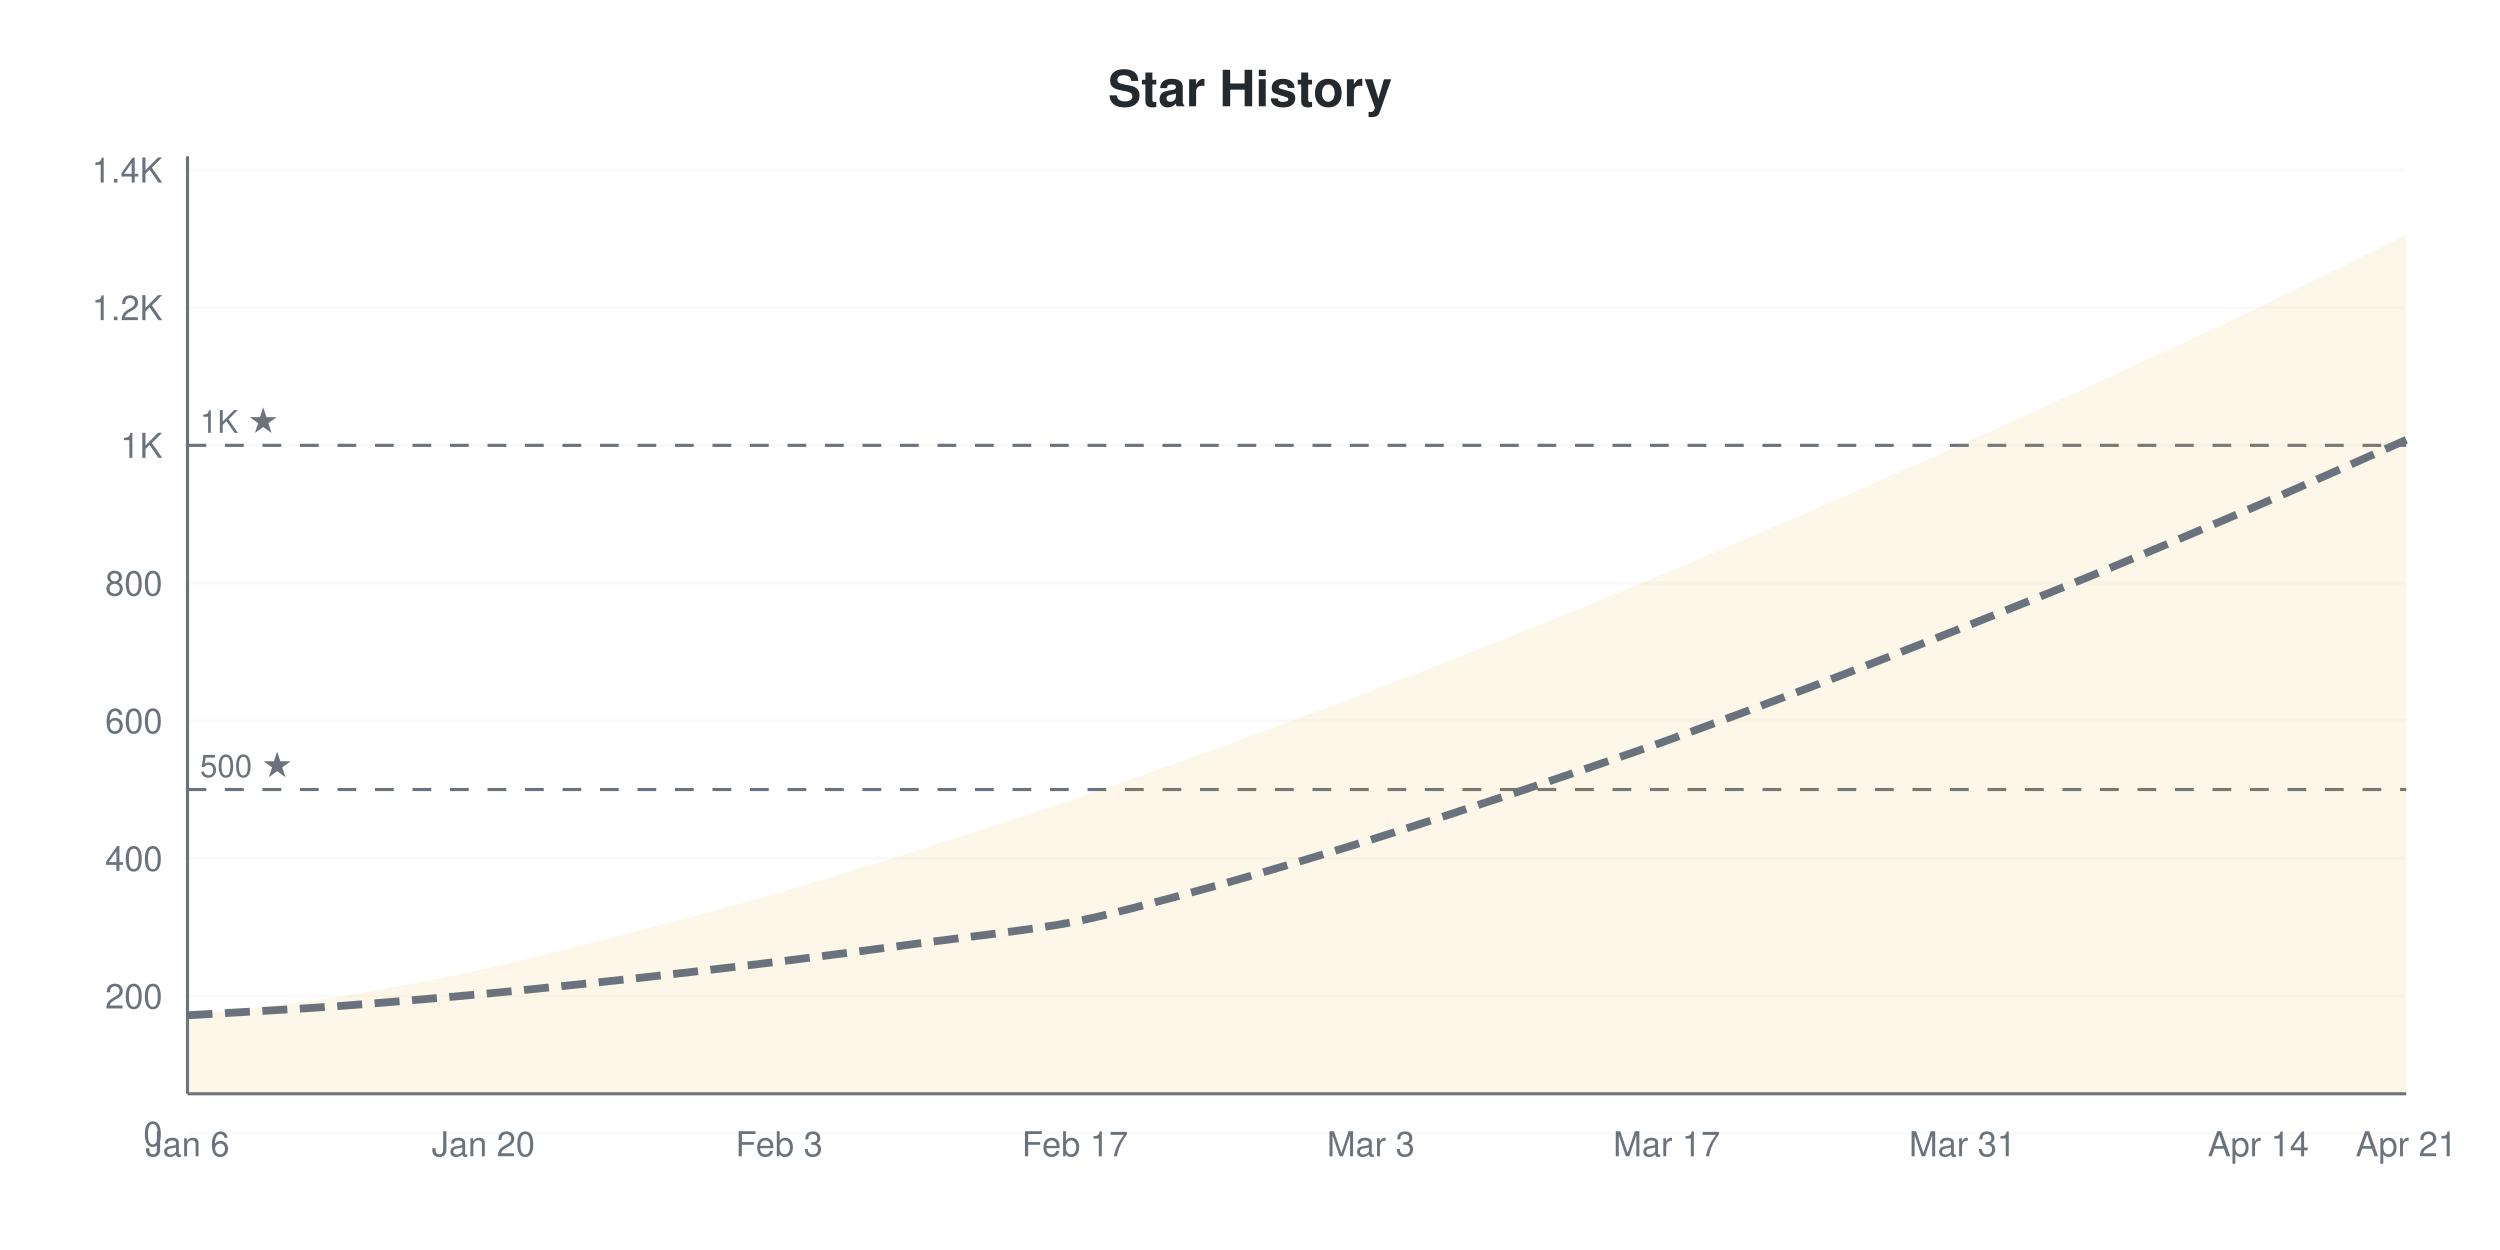
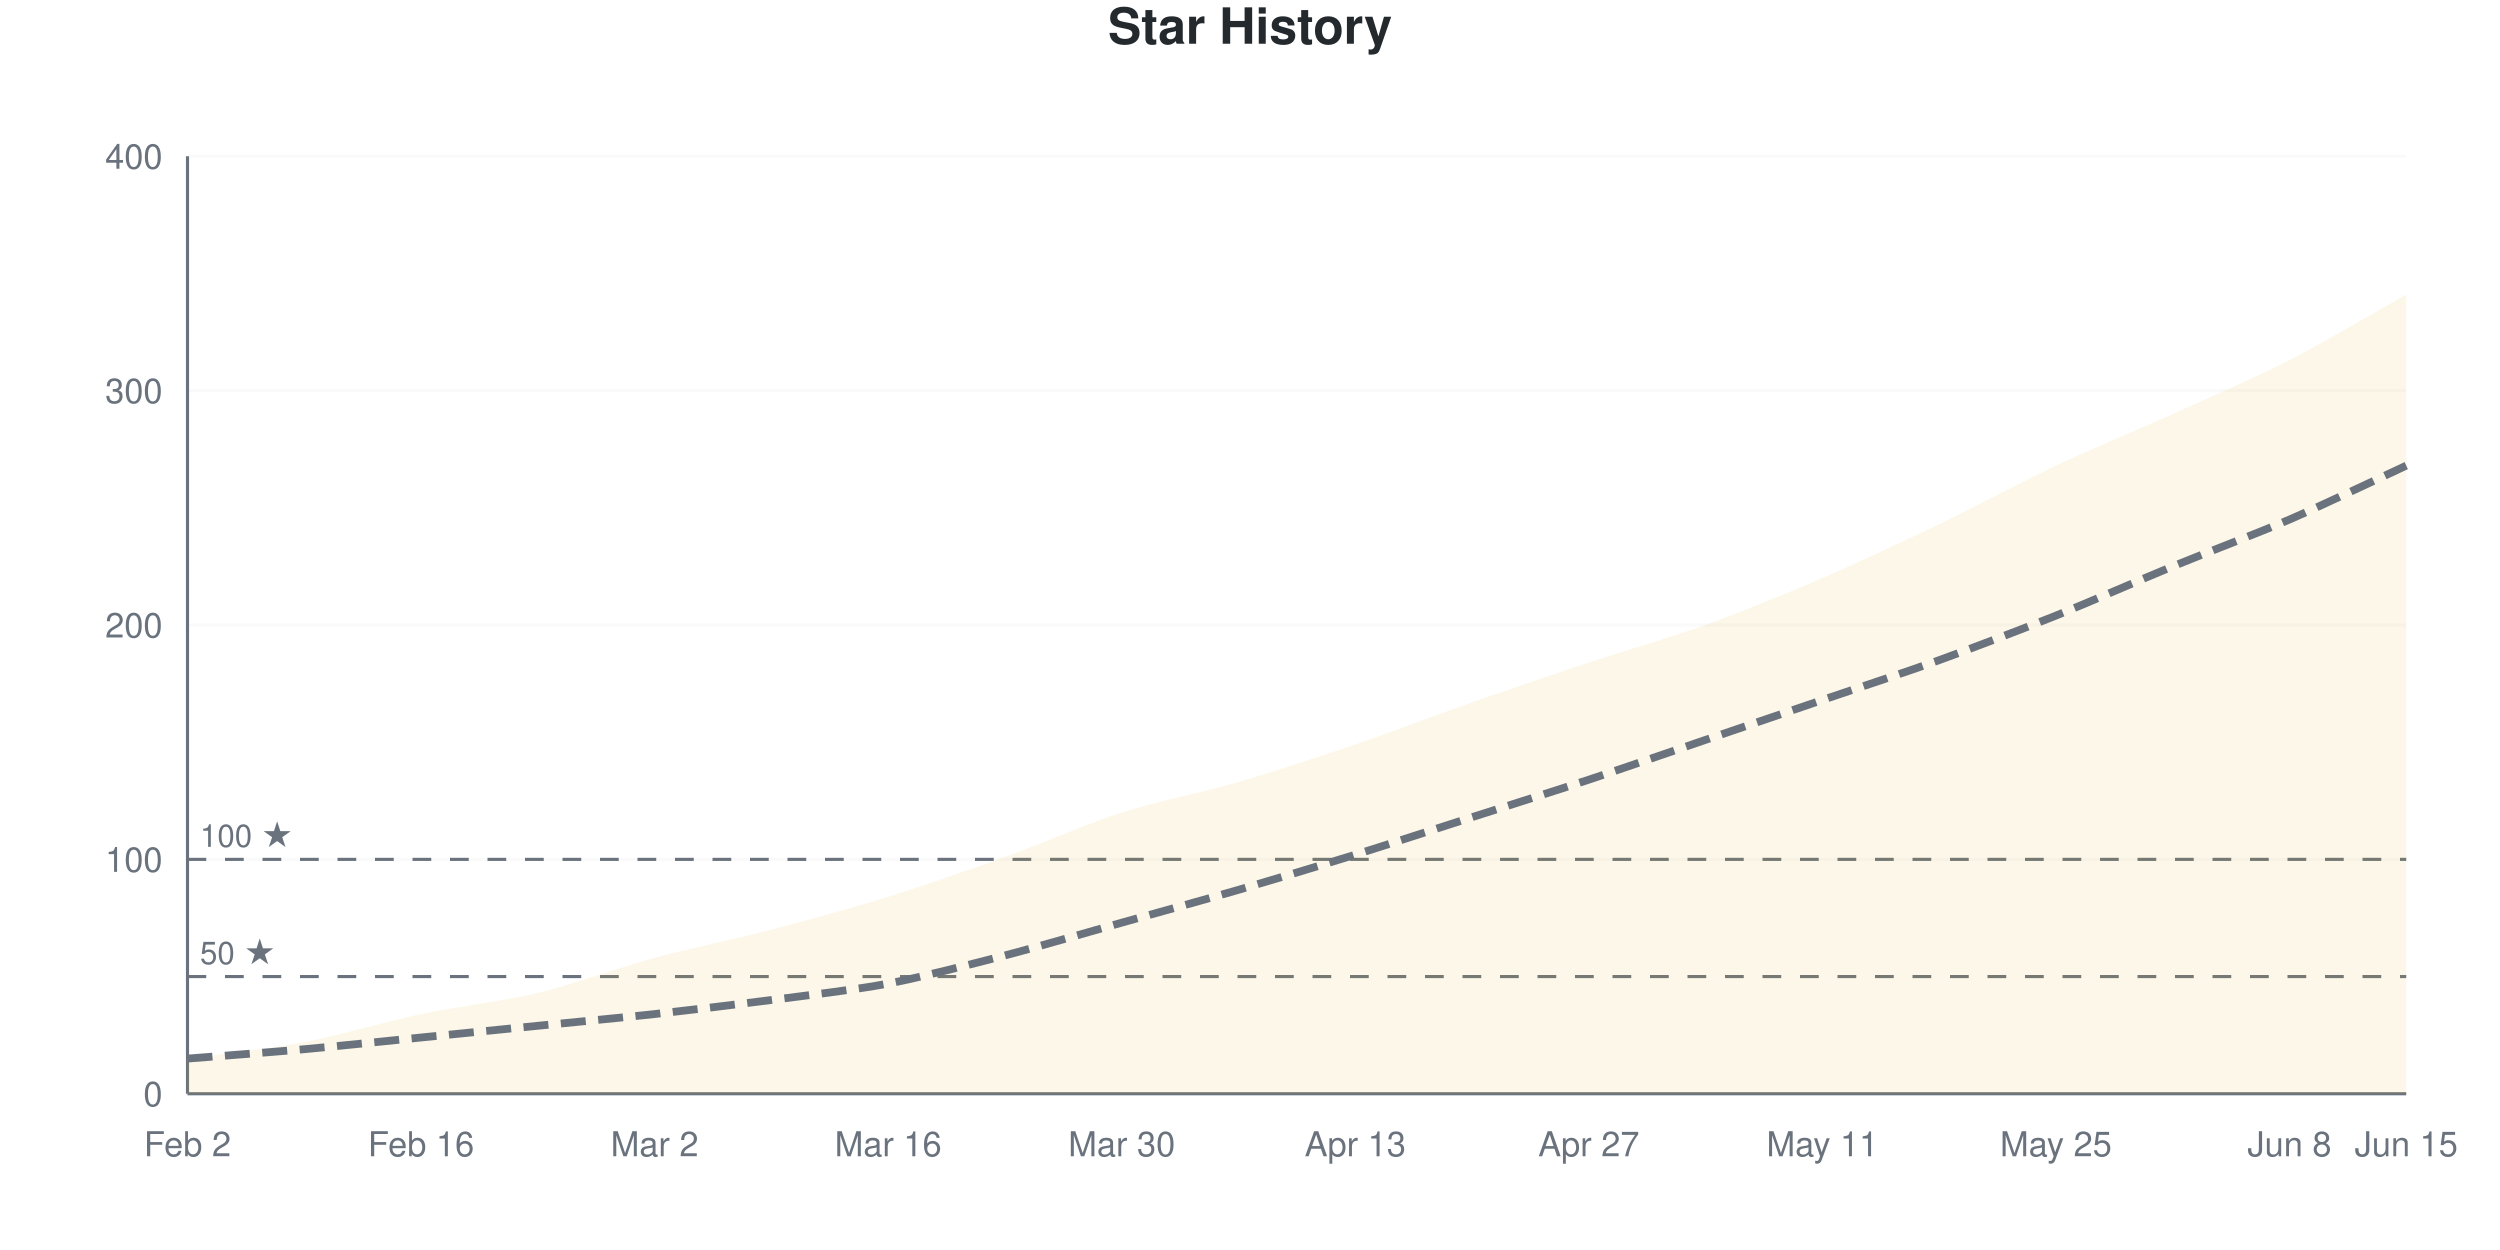
<svg xmlns="http://www.w3.org/2000/svg" viewBox="0 0 800 400" width="800" height="400">
  <style>
    @keyframes drawLine {
      to { stroke-dashoffset: 0; }
    }
    @keyframes fadeInPoint {
      from { opacity: 0; }
      to { opacity: 1; }
    }
    .data-line-0 {
-       stroke-dasharray: 1172;
-       stroke-dashoffset: 1172;
+       stroke-dasharray: 1149;
+       stroke-dashoffset: 1149;
      animation: drawLine 2s ease-out forwards;
    }
    .data-point {
      opacity: 0;
      animation: fadeInPoint 0.5s ease-out forwards;
    }
    .chart-bg { fill: #fff; }
    .chart-text { fill: #24292e; }
    .chart-muted { fill: #6a737d; }
    .chart-grid { stroke: #eee; }
    .chart-axis { stroke: #6a737d; }
    @media (prefers-color-scheme: dark) {
      .chart-bg { fill: #0d1117; }
      .chart-text { fill: #e6edf3; }
      .chart-muted { fill: #8b949e; }
      .chart-grid { stroke: #21262d; }
      .chart-axis { stroke: #8b949e; }
    }
  </style>
  <rect width="800" height="400" class="chart-bg" />
-   <text x="400" y="34" text-anchor="middle" class="chart-text" font-size="16" font-weight="bold" font-family="-apple-system, BlinkMacSystemFont, 'Segoe UI', Helvetica, Arial, sans-serif">Star History</text>
+   <text x="400" y="14" text-anchor="middle" class="chart-text" font-size="16" font-weight="bold" font-family="-apple-system, BlinkMacSystemFont, 'Segoe UI', Helvetica, Arial, sans-serif">Star History</text>
  <g class="grid">
-     <line x1="60" y1="362.775" x2="770" y2="362.775" class="chart-grid" stroke-opacity="0.3" />
-     <text x="52" y="366.775" text-anchor="end" class="chart-muted" font-size="11" font-family="-apple-system, BlinkMacSystemFont, 'Segoe UI', Helvetica, Arial, sans-serif">0</text>
-     <line x1="60" y1="318.722" x2="770" y2="318.722" class="chart-grid" stroke-opacity="0.3" />
-     <text x="52" y="322.722" text-anchor="end" class="chart-muted" font-size="11" font-family="-apple-system, BlinkMacSystemFont, 'Segoe UI', Helvetica, Arial, sans-serif">200</text>
-     <line x1="60" y1="274.67" x2="770" y2="274.67" class="chart-grid" stroke-opacity="0.3" />
-     <text x="52" y="278.67" text-anchor="end" class="chart-muted" font-size="11" font-family="-apple-system, BlinkMacSystemFont, 'Segoe UI', Helvetica, Arial, sans-serif">400</text>
-     <line x1="60" y1="230.617" x2="770" y2="230.617" class="chart-grid" stroke-opacity="0.3" />
-     <text x="52" y="234.617" text-anchor="end" class="chart-muted" font-size="11" font-family="-apple-system, BlinkMacSystemFont, 'Segoe UI', Helvetica, Arial, sans-serif">600</text>
-     <line x1="60" y1="186.564" x2="770" y2="186.564" class="chart-grid" stroke-opacity="0.3" />
-     <text x="52" y="190.564" text-anchor="end" class="chart-muted" font-size="11" font-family="-apple-system, BlinkMacSystemFont, 'Segoe UI', Helvetica, Arial, sans-serif">800</text>
-     <line x1="60" y1="142.511" x2="770" y2="142.511" class="chart-grid" stroke-opacity="0.3" />
-     <text x="52" y="146.511" text-anchor="end" class="chart-muted" font-size="11" font-family="-apple-system, BlinkMacSystemFont, 'Segoe UI', Helvetica, Arial, sans-serif">1K</text>
-     <line x1="60" y1="98.458" x2="770" y2="98.458" class="chart-grid" stroke-opacity="0.3" />
-     <text x="52" y="102.458" text-anchor="end" class="chart-muted" font-size="11" font-family="-apple-system, BlinkMacSystemFont, 'Segoe UI', Helvetica, Arial, sans-serif">1.2K</text>
-     <line x1="60" y1="54.405" x2="770" y2="54.405" class="chart-grid" stroke-opacity="0.3" />
-     <text x="52" y="58.405" text-anchor="end" class="chart-muted" font-size="11" font-family="-apple-system, BlinkMacSystemFont, 'Segoe UI', Helvetica, Arial, sans-serif">1.4K</text>
+     <line x1="60" y1="350" x2="770" y2="350" class="chart-grid" stroke-opacity="0.3" />
+     <text x="52" y="354" text-anchor="end" class="chart-muted" font-size="11" font-family="-apple-system, BlinkMacSystemFont, 'Segoe UI', Helvetica, Arial, sans-serif">0</text>
+     <line x1="60" y1="275" x2="770" y2="275" class="chart-grid" stroke-opacity="0.3" />
+     <text x="52" y="279" text-anchor="end" class="chart-muted" font-size="11" font-family="-apple-system, BlinkMacSystemFont, 'Segoe UI', Helvetica, Arial, sans-serif">100</text>
+     <line x1="60" y1="200" x2="770" y2="200" class="chart-grid" stroke-opacity="0.3" />
+     <text x="52" y="204" text-anchor="end" class="chart-muted" font-size="11" font-family="-apple-system, BlinkMacSystemFont, 'Segoe UI', Helvetica, Arial, sans-serif">200</text>
+     <line x1="60" y1="125" x2="770" y2="125" class="chart-grid" stroke-opacity="0.3" />
+     <text x="52" y="129" text-anchor="end" class="chart-muted" font-size="11" font-family="-apple-system, BlinkMacSystemFont, 'Segoe UI', Helvetica, Arial, sans-serif">300</text>
+     <line x1="60" y1="50" x2="770" y2="50" class="chart-grid" stroke-opacity="0.3" />
+     <text x="52" y="54" text-anchor="end" class="chart-muted" font-size="11" font-family="-apple-system, BlinkMacSystemFont, 'Segoe UI', Helvetica, Arial, sans-serif">400</text>
  </g>
  <g class="milestones">
-     <line x1="60" y1="252.643" x2="770" y2="252.643" class="chart-axis" stroke-width="1" stroke-dasharray="6,6" />
-     <text x="64" y="248.643" class="chart-muted" font-size="10" font-family="-apple-system, BlinkMacSystemFont, 'Segoe UI', Helvetica, Arial, sans-serif">500 ★</text>
-     <line x1="60" y1="142.511" x2="770" y2="142.511" class="chart-axis" stroke-width="1" stroke-dasharray="6,6" />
-     <text x="64" y="138.511" class="chart-muted" font-size="10" font-family="-apple-system, BlinkMacSystemFont, 'Segoe UI', Helvetica, Arial, sans-serif">1K ★</text>
+     <line x1="60" y1="312.5" x2="770" y2="312.5" class="chart-axis" stroke-width="1" stroke-dasharray="6,6" />
+     <text x="64" y="308.5" class="chart-muted" font-size="10" font-family="-apple-system, BlinkMacSystemFont, 'Segoe UI', Helvetica, Arial, sans-serif">50 ★</text>
+     <line x1="60" y1="275" x2="770" y2="275" class="chart-axis" stroke-width="1" stroke-dasharray="6,6" />
+     <text x="64" y="271" class="chart-muted" font-size="10" font-family="-apple-system, BlinkMacSystemFont, 'Segoe UI', Helvetica, Arial, sans-serif">100 ★</text>
  </g>
  <g class="x-axis">
-     <text x="60" y="370" text-anchor="middle" class="chart-muted" font-size="11" font-family="-apple-system, BlinkMacSystemFont, 'Segoe UI', Helvetica, Arial, sans-serif">Jan 6</text>
-     <text x="154.667" y="370" text-anchor="middle" class="chart-muted" font-size="11" font-family="-apple-system, BlinkMacSystemFont, 'Segoe UI', Helvetica, Arial, sans-serif">Jan 20</text>
-     <text x="249.333" y="370" text-anchor="middle" class="chart-muted" font-size="11" font-family="-apple-system, BlinkMacSystemFont, 'Segoe UI', Helvetica, Arial, sans-serif">Feb 3</text>
-     <text x="344" y="370" text-anchor="middle" class="chart-muted" font-size="11" font-family="-apple-system, BlinkMacSystemFont, 'Segoe UI', Helvetica, Arial, sans-serif">Feb 17</text>
-     <text x="438.667" y="370" text-anchor="middle" class="chart-muted" font-size="11" font-family="-apple-system, BlinkMacSystemFont, 'Segoe UI', Helvetica, Arial, sans-serif">Mar 3</text>
-     <text x="533.333" y="370" text-anchor="middle" class="chart-muted" font-size="11" font-family="-apple-system, BlinkMacSystemFont, 'Segoe UI', Helvetica, Arial, sans-serif">Mar 17</text>
-     <text x="628" y="370" text-anchor="middle" class="chart-muted" font-size="11" font-family="-apple-system, BlinkMacSystemFont, 'Segoe UI', Helvetica, Arial, sans-serif">Mar 31</text>
-     <text x="722.667" y="370" text-anchor="middle" class="chart-muted" font-size="11" font-family="-apple-system, BlinkMacSystemFont, 'Segoe UI', Helvetica, Arial, sans-serif">Apr 14</text>
-     <text x="770" y="370" text-anchor="middle" class="chart-muted" font-size="11" font-family="-apple-system, BlinkMacSystemFont, 'Segoe UI', Helvetica, Arial, sans-serif">Apr 21</text>
+     <text x="60" y="370" text-anchor="middle" class="chart-muted" font-size="11" font-family="-apple-system, BlinkMacSystemFont, 'Segoe UI', Helvetica, Arial, sans-serif">Feb 2</text>
+     <text x="134.737" y="370" text-anchor="middle" class="chart-muted" font-size="11" font-family="-apple-system, BlinkMacSystemFont, 'Segoe UI', Helvetica, Arial, sans-serif">Feb 16</text>
+     <text x="209.474" y="370" text-anchor="middle" class="chart-muted" font-size="11" font-family="-apple-system, BlinkMacSystemFont, 'Segoe UI', Helvetica, Arial, sans-serif">Mar 2</text>
+     <text x="284.211" y="370" text-anchor="middle" class="chart-muted" font-size="11" font-family="-apple-system, BlinkMacSystemFont, 'Segoe UI', Helvetica, Arial, sans-serif">Mar 16</text>
+     <text x="358.947" y="370" text-anchor="middle" class="chart-muted" font-size="11" font-family="-apple-system, BlinkMacSystemFont, 'Segoe UI', Helvetica, Arial, sans-serif">Mar 30</text>
+     <text x="433.684" y="370" text-anchor="middle" class="chart-muted" font-size="11" font-family="-apple-system, BlinkMacSystemFont, 'Segoe UI', Helvetica, Arial, sans-serif">Apr 13</text>
+     <text x="508.421" y="370" text-anchor="middle" class="chart-muted" font-size="11" font-family="-apple-system, BlinkMacSystemFont, 'Segoe UI', Helvetica, Arial, sans-serif">Apr 27</text>
+     <text x="583.158" y="370" text-anchor="middle" class="chart-muted" font-size="11" font-family="-apple-system, BlinkMacSystemFont, 'Segoe UI', Helvetica, Arial, sans-serif">May 11</text>
+     <text x="657.895" y="370" text-anchor="middle" class="chart-muted" font-size="11" font-family="-apple-system, BlinkMacSystemFont, 'Segoe UI', Helvetica, Arial, sans-serif">May 25</text>
+     <text x="732.632" y="370" text-anchor="middle" class="chart-muted" font-size="11" font-family="-apple-system, BlinkMacSystemFont, 'Segoe UI', Helvetica, Arial, sans-serif">Jun 8</text>
+     <text x="770" y="370" text-anchor="middle" class="chart-muted" font-size="11" font-family="-apple-system, BlinkMacSystemFont, 'Segoe UI', Helvetica, Arial, sans-serif">Jun 15</text>
  </g>
  <line x1="60" y1="50" x2="60" y2="350" class="chart-axis" stroke-width="1" />
  <line x1="60" y1="350" x2="770" y2="350" class="chart-axis" stroke-width="1" />
-   <path d="M60,350 L60,324.89 C66.311,324.126 94.711,321.131 107.333,319.163 C119.956,317.195 142.044,312.893 154.667,310.132 C167.289,307.372 189.378,301.718 202,298.458 C214.622,295.198 236.711,289.325 249.333,285.683 C261.956,282.041 284.044,275.14 296.667,271.145 C309.289,267.151 331.378,260.044 344,255.727 C356.622,251.41 378.711,243.377 391.333,238.767 C403.956,234.156 426.044,225.962 438.667,221.145 C451.289,216.329 473.378,207.695 486,202.643 C498.622,197.592 520.711,188.546 533.333,183.26 C545.956,177.974 568.044,168.488 580.667,162.996 C593.289,157.504 615.378,147.739 628,142.07 C640.622,136.402 662.711,126.3 675.333,120.485 C687.956,114.67 710.044,104.508 722.667,98.458 C735.289,92.408 763.689,78.223 770,75.11 L770,350 L60,350 Z" fill="#dfb317" fill-opacity="0.1" />
-   <path d="M60,350 L60,324.89 C66.311,324.126 94.711,321.131 107.333,319.163 C119.956,317.195 142.044,312.893 154.667,310.132 C167.289,307.372 189.378,301.718 202,298.458 C214.622,295.198 236.711,289.325 249.333,285.683 C261.956,282.041 284.044,275.14 296.667,271.145 C309.289,267.151 331.378,260.044 344,255.727 C356.622,251.41 378.711,243.377 391.333,238.767 C403.956,234.156 426.044,225.962 438.667,221.145 C451.289,216.329 473.378,207.695 486,202.643 C498.622,197.592 520.711,188.546 533.333,183.26 C545.956,177.974 568.044,168.488 580.667,162.996 C593.289,157.504 615.378,147.739 628,142.07 C640.622,136.402 662.711,126.3 675.333,120.485 C687.956,114.67 710.044,104.508 722.667,98.458 C735.289,92.408 763.689,78.223 770,75.11" fill="none" stroke="#dfb317" stroke-width="2.5" class="data-line-0" />
-   <path d="M60,324.89 C66.311,324.508 94.711,322.937 107.333,322.026 C119.956,321.116 142.044,319.236 154.667,318.062 C167.289,316.887 189.378,314.596 202,313.216 C214.622,311.836 236.711,309.266 249.333,307.709 C261.956,306.153 284.044,303.245 296.667,301.542 C309.289,299.838 331.378,297.43 344,294.934 C356.622,292.438 378.711,286.314 391.333,282.819 C403.956,279.325 426.044,272.658 438.667,268.722 C451.289,264.787 473.378,257.533 486,253.304 C498.622,249.075 520.711,241.527 533.333,237.004 C545.956,232.482 568.044,224.2 580.667,219.383 C593.289,214.567 615.378,205.903 628,200.881 C640.622,195.859 662.711,186.946 675.333,181.718 C687.956,176.49 710.044,167.137 722.667,161.674 C735.289,156.211 763.689,143.539 770,140.749" fill="none" stroke="#6a737d" stroke-width="2.5" stroke-dasharray="8,4" />
+   <path d="M60,350 L60,338.75 C64.982,338.05 87.404,335.4 97.368,333.5 C107.333,331.6 124.772,326.6 134.737,324.5 C144.702,322.4 162.14,320.15 172.105,317.75 C182.07,315.35 199.509,309.2 209.474,306.5 C219.439,303.8 236.877,300.1 246.842,297.5 C256.807,294.9 274.246,290.1 284.211,287 C294.175,283.9 311.614,277.85 321.579,274.25 C331.544,270.65 348.982,263.2 358.947,260 C368.912,256.8 386.351,253.15 396.316,250.25 C406.281,247.35 423.719,241.65 433.684,238.25 C443.649,234.85 461.088,228.25 471.053,224.75 C481.018,221.25 498.456,215.3 508.421,212 C518.386,208.7 535.825,203.6 545.789,200 C555.754,196.4 573.193,189.3 583.158,185 C593.123,180.7 610.561,172.55 620.526,167.75 C630.491,162.95 647.93,153.7 657.895,149 C667.86,144.3 685.298,137 695.263,132.5 C705.228,128 722.667,120.35 732.632,115.25 C742.596,110.15 765.018,97.05 770,94.25 L770,350 L60,350 Z" fill="#dfb317" fill-opacity="0.1" />
+   <path d="M60,350 L60,338.75 C64.982,338.05 87.404,335.4 97.368,333.5 C107.333,331.6 124.772,326.6 134.737,324.5 C144.702,322.4 162.14,320.15 172.105,317.75 C182.07,315.35 199.509,309.2 209.474,306.5 C219.439,303.8 236.877,300.1 246.842,297.5 C256.807,294.9 274.246,290.1 284.211,287 C294.175,283.9 311.614,277.85 321.579,274.25 C331.544,270.65 348.982,263.2 358.947,260 C368.912,256.8 386.351,253.15 396.316,250.25 C406.281,247.35 423.719,241.65 433.684,238.25 C443.649,234.85 461.088,228.25 471.053,224.75 C481.018,221.25 498.456,215.3 508.421,212 C518.386,208.7 535.825,203.6 545.789,200 C555.754,196.4 573.193,189.3 583.158,185 C593.123,180.7 610.561,172.55 620.526,167.75 C630.491,162.95 647.93,153.7 657.895,149 C667.86,144.3 685.298,137 695.263,132.5 C705.228,128 722.667,120.35 732.632,115.25 C742.596,110.15 765.018,97.05 770,94.25" fill="none" stroke="#dfb317" stroke-width="2.5" class="data-line-0" />
+   <path d="M60,338.75 C64.982,338.35 87.404,336.65 97.368,335.75 C107.333,334.85 124.772,333 134.737,332 C144.702,331 162.14,329.25 172.105,328.25 C182.07,327.25 199.509,325.6 209.474,324.5 C219.439,323.4 236.877,321.3 246.842,320 C256.807,318.7 274.246,316.65 284.211,314.75 C294.175,312.85 311.614,308.35 321.579,305.75 C331.544,303.15 348.982,298.05 358.947,295.25 C368.912,292.45 386.351,287.65 396.316,284.75 C406.281,281.85 423.719,276.6 433.684,273.5 C443.649,270.4 461.088,264.7 471.053,261.5 C481.018,258.3 498.456,252.8 508.421,249.5 C518.386,246.2 535.825,240.15 545.789,236.75 C555.754,233.35 573.193,227.4 583.158,224 C593.123,220.6 610.561,214.85 620.526,211.25 C630.491,207.65 647.93,201 657.895,197 C667.86,193 685.298,185.35 695.263,181.25 C705.228,177.15 722.667,170.55 732.632,166.25 C742.596,161.95 765.018,151.3 770,149" fill="none" stroke="#6a737d" stroke-width="2.5" stroke-dasharray="8,4" />
  <g class="points">
-     <circle cx="60" cy="324.89" r="4" fill="#dfb317" class="data-point" style="animation-delay: 1.50s" />
-     <circle cx="107.333" cy="319.163" r="4" fill="#dfb317" class="data-point" style="animation-delay: 1.55s" />
-     <circle cx="154.667" cy="310.132" r="4" fill="#dfb317" class="data-point" style="animation-delay: 1.60s" />
-     <circle cx="202" cy="298.458" r="4" fill="#dfb317" class="data-point" style="animation-delay: 1.65s" />
-     <circle cx="249.333" cy="285.683" r="4" fill="#dfb317" class="data-point" style="animation-delay: 1.70s" />
-     <circle cx="296.667" cy="271.145" r="4" fill="#dfb317" class="data-point" style="animation-delay: 1.75s" />
-     <circle cx="344" cy="255.727" r="4" fill="#dfb317" class="data-point" style="animation-delay: 1.80s" />
-     <circle cx="391.333" cy="238.767" r="4" fill="#dfb317" class="data-point" style="animation-delay: 1.85s" />
-     <circle cx="438.667" cy="221.145" r="4" fill="#dfb317" class="data-point" style="animation-delay: 1.90s" />
-     <circle cx="486" cy="202.643" r="4" fill="#dfb317" class="data-point" style="animation-delay: 1.95s" />
-     <circle cx="533.333" cy="183.26" r="4" fill="#dfb317" class="data-point" style="animation-delay: 2.00s" />
-     <circle cx="580.667" cy="162.996" r="4" fill="#dfb317" class="data-point" style="animation-delay: 2.05s" />
-     <circle cx="628" cy="142.07" r="4" fill="#dfb317" class="data-point" style="animation-delay: 2.10s" />
-     <circle cx="675.333" cy="120.485" r="4" fill="#dfb317" class="data-point" style="animation-delay: 2.15s" />
-     <circle cx="722.667" cy="98.458" r="4" fill="#dfb317" class="data-point" style="animation-delay: 2.20s" />
-     <circle cx="770" cy="75.11" r="4" fill="#dfb317" class="data-point" style="animation-delay: 2.25s" />
+     <circle cx="60" cy="338.75" r="4" fill="#dfb317" class="data-point" style="animation-delay: 1.50s" />
+     <circle cx="97.368" cy="333.5" r="4" fill="#dfb317" class="data-point" style="animation-delay: 1.55s" />
+     <circle cx="134.737" cy="324.5" r="4" fill="#dfb317" class="data-point" style="animation-delay: 1.60s" />
+     <circle cx="172.105" cy="317.75" r="4" fill="#dfb317" class="data-point" style="animation-delay: 1.65s" />
+     <circle cx="209.474" cy="306.5" r="4" fill="#dfb317" class="data-point" style="animation-delay: 1.70s" />
+     <circle cx="246.842" cy="297.5" r="4" fill="#dfb317" class="data-point" style="animation-delay: 1.75s" />
+     <circle cx="284.211" cy="287" r="4" fill="#dfb317" class="data-point" style="animation-delay: 1.80s" />
+     <circle cx="321.579" cy="274.25" r="4" fill="#dfb317" class="data-point" style="animation-delay: 1.85s" />
+     <circle cx="358.947" cy="260" r="4" fill="#dfb317" class="data-point" style="animation-delay: 1.90s" />
+     <circle cx="396.316" cy="250.25" r="4" fill="#dfb317" class="data-point" style="animation-delay: 1.95s" />
+     <circle cx="433.684" cy="238.25" r="4" fill="#dfb317" class="data-point" style="animation-delay: 2.00s" />
+     <circle cx="471.053" cy="224.75" r="4" fill="#dfb317" class="data-point" style="animation-delay: 2.05s" />
+     <circle cx="508.421" cy="212" r="4" fill="#dfb317" class="data-point" style="animation-delay: 2.10s" />
+     <circle cx="545.789" cy="200" r="4" fill="#dfb317" class="data-point" style="animation-delay: 2.15s" />
+     <circle cx="583.158" cy="185" r="4" fill="#dfb317" class="data-point" style="animation-delay: 2.20s" />
+     <circle cx="620.526" cy="167.75" r="4" fill="#dfb317" class="data-point" style="animation-delay: 2.25s" />
+     <circle cx="657.895" cy="149" r="4" fill="#dfb317" class="data-point" style="animation-delay: 2.30s" />
+     <circle cx="695.263" cy="132.5" r="4" fill="#dfb317" class="data-point" style="animation-delay: 2.35s" />
+     <circle cx="732.632" cy="115.25" r="4" fill="#dfb317" class="data-point" style="animation-delay: 2.40s" />
+     <circle cx="770" cy="94.25" r="4" fill="#dfb317" class="data-point" style="animation-delay: 2.45s" />
  </g>
</svg>
